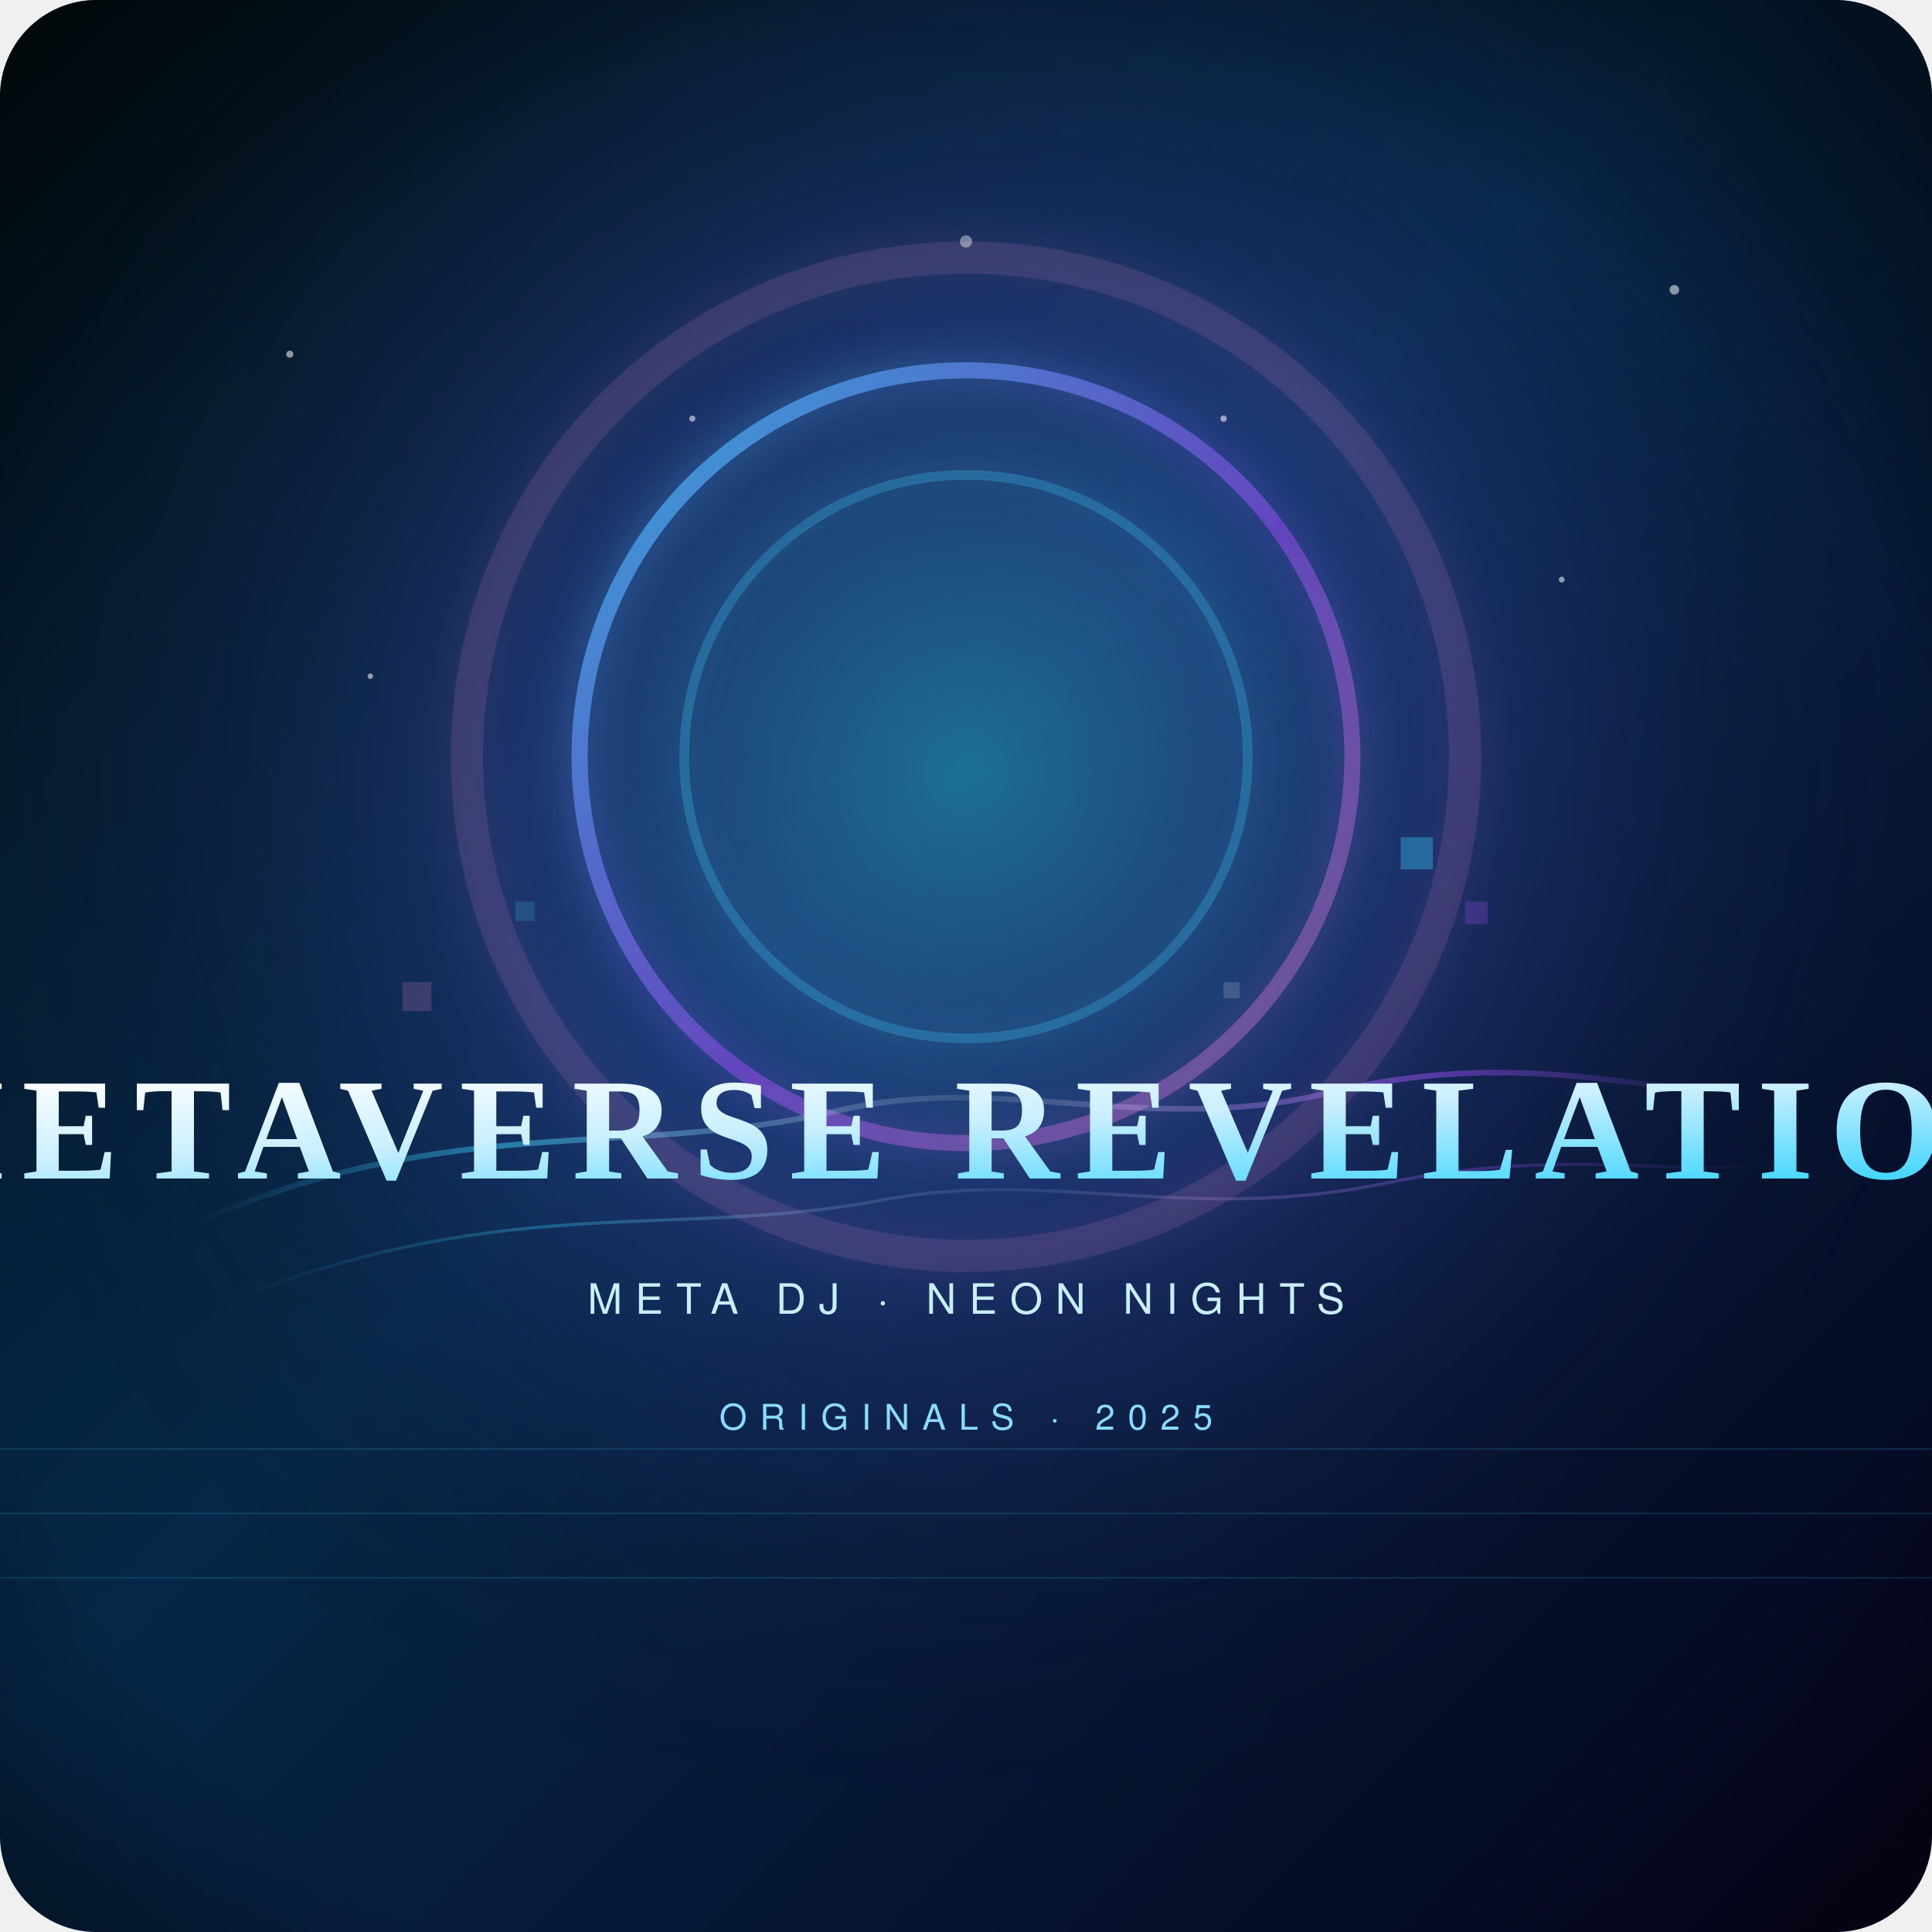
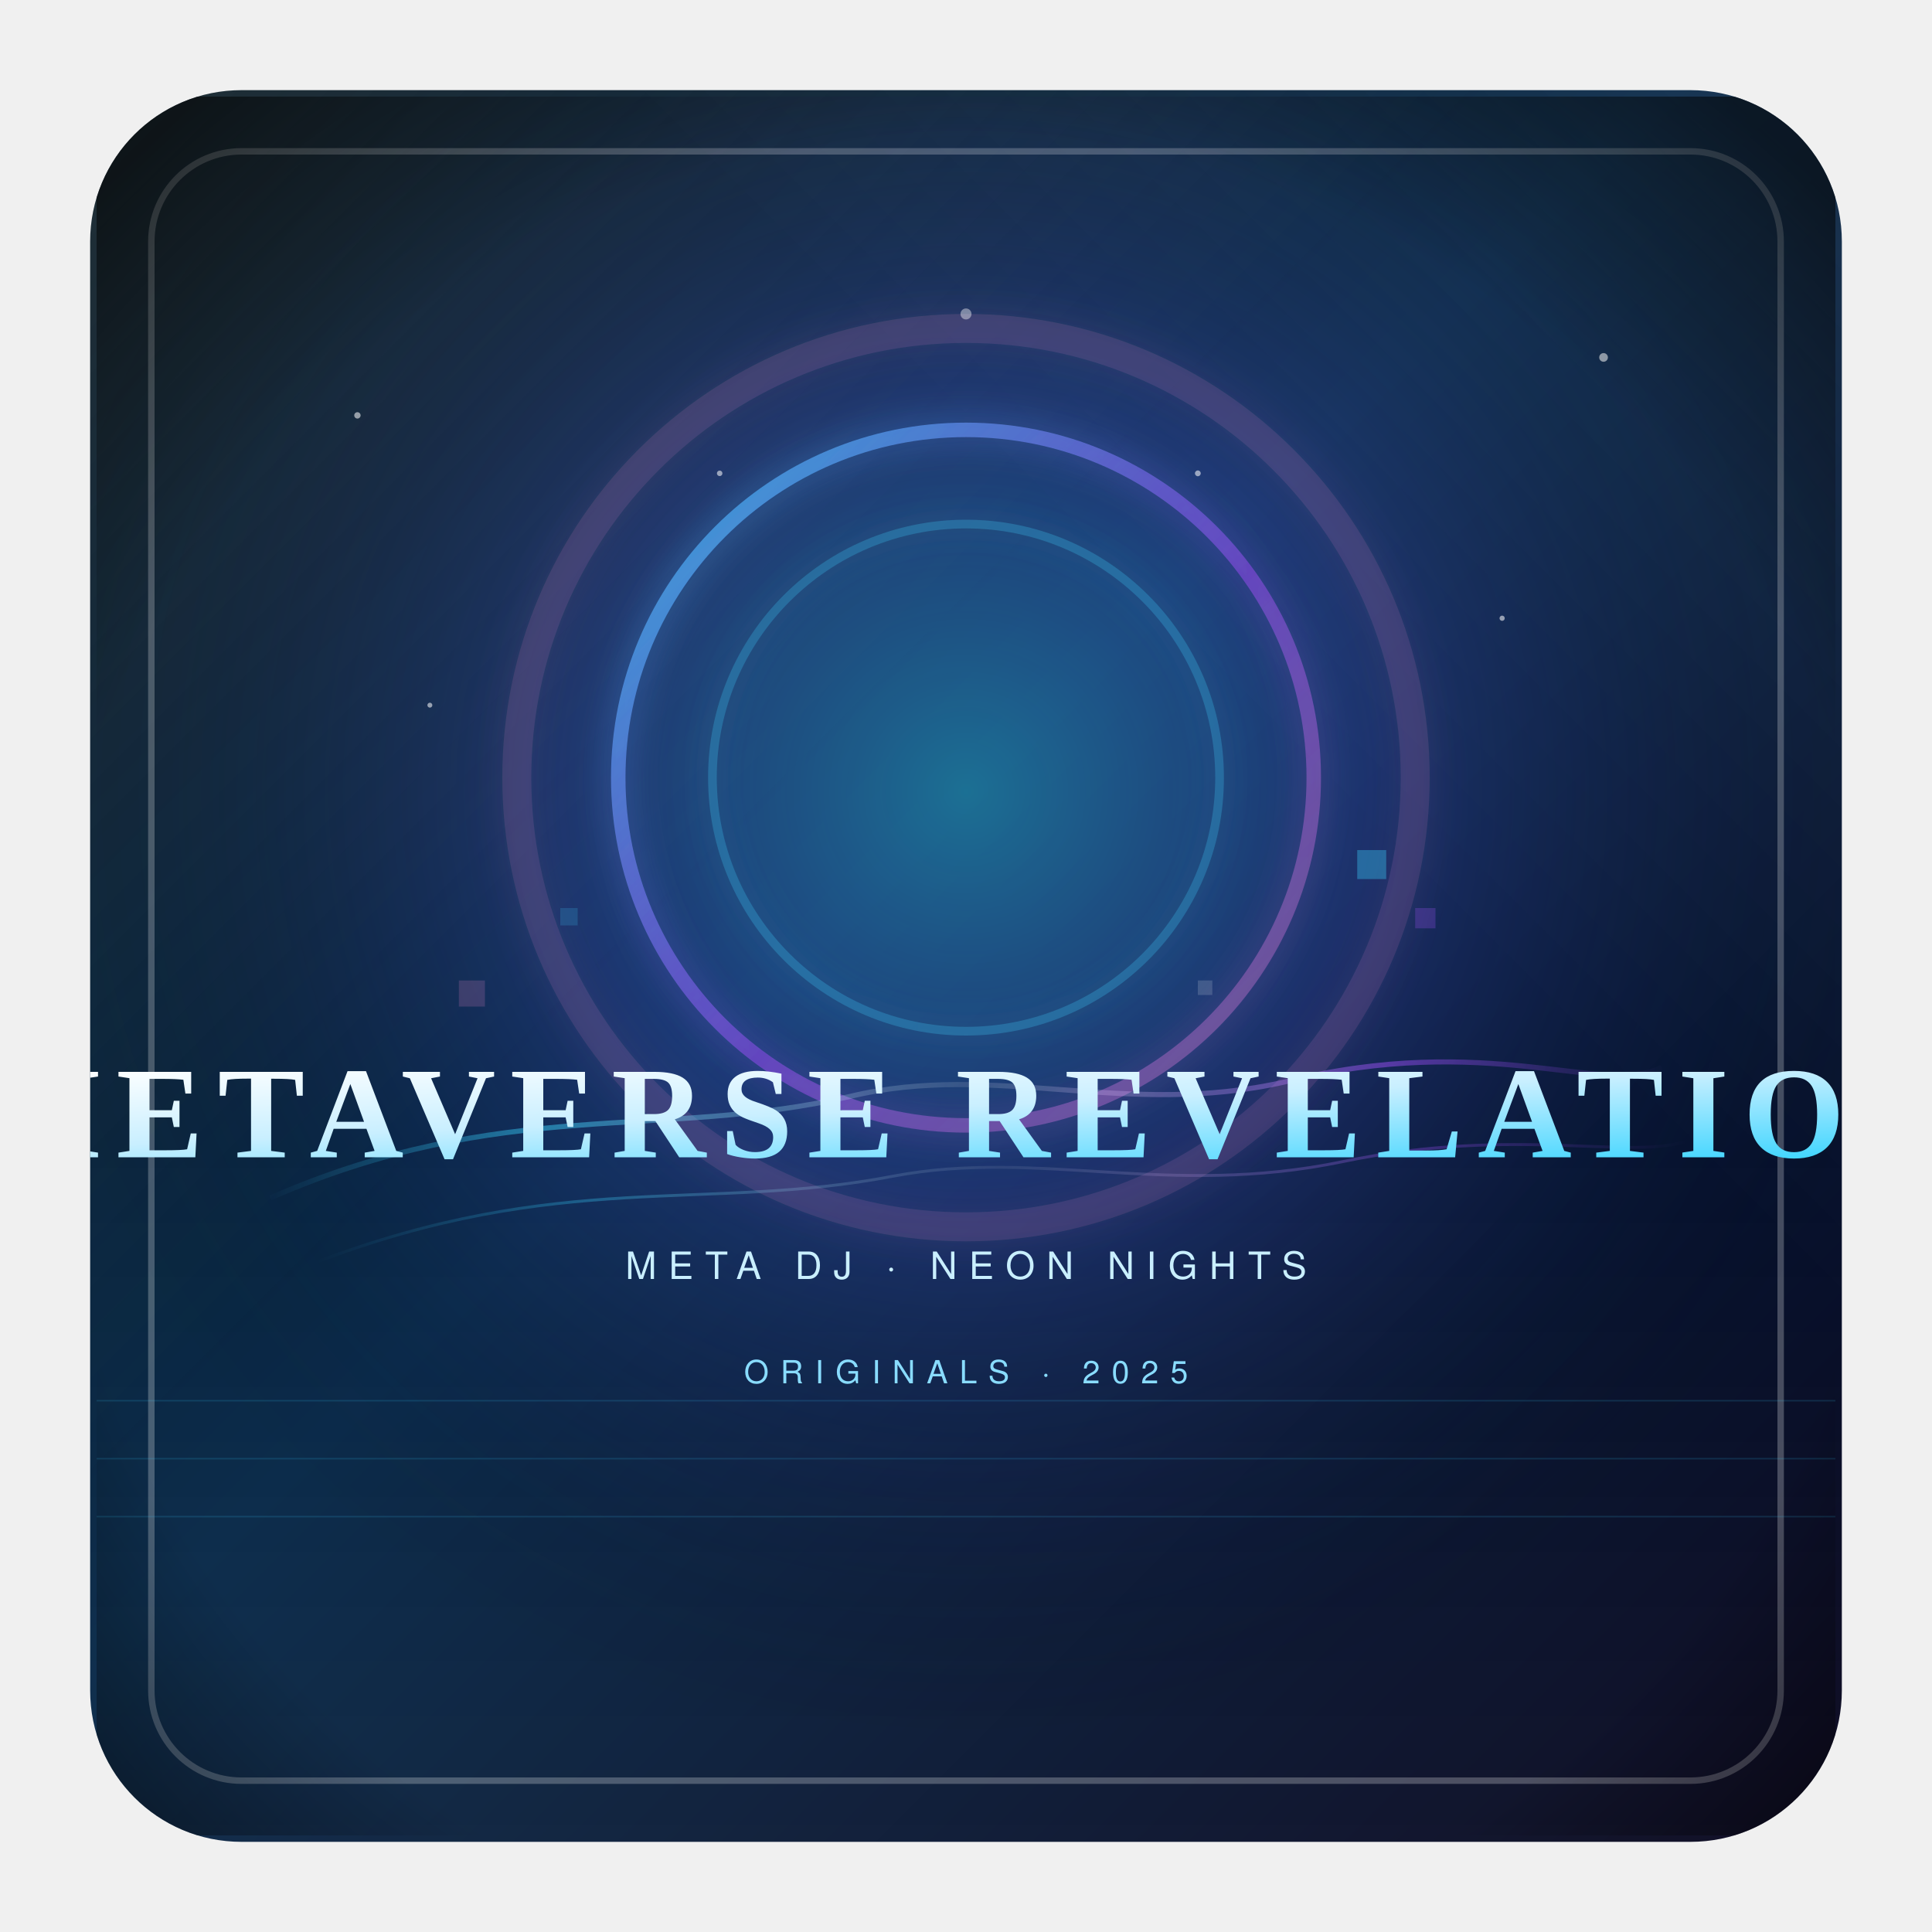
<svg xmlns="http://www.w3.org/2000/svg" viewBox="0 0 1200 1200">
  <defs>
    <linearGradient id="bg" x1="0" y1="0" x2="1" y2="1">
      <stop offset="0%" stop-color="#02121a" />
      <stop offset="45%" stop-color="#062747" />
      <stop offset="100%" stop-color="#05021a" />
    </linearGradient>
    <radialGradient id="halo" cx="50%" cy="40%" r="55%">
      <stop offset="0%" stop-color="#38d4ff" stop-opacity="0.42" />
      <stop offset="42%" stop-color="#5f6cff" stop-opacity="0.24" />
      <stop offset="100%" stop-color="#000000" stop-opacity="0" />
    </radialGradient>
    <linearGradient id="ring" x1="0" y1="0" x2="1" y2="1">
      <stop offset="0%" stop-color="#38d4ff" stop-opacity="0.85" />
      <stop offset="55%" stop-color="#a250ff" stop-opacity="0.55" />
      <stop offset="100%" stop-color="#ff8fd1" stop-opacity="0.35" />
    </linearGradient>
    <linearGradient id="pulse" x1="0" y1="0" x2="1" y2="0">
      <stop offset="0%" stop-color="#38d4ff" stop-opacity="0" />
      <stop offset="20%" stop-color="#38d4ff" stop-opacity="0.55" />
      <stop offset="50%" stop-color="#ffffff" stop-opacity="0.14" />
      <stop offset="80%" stop-color="#a250ff" stop-opacity="0.55" />
      <stop offset="100%" stop-color="#a250ff" stop-opacity="0" />
    </linearGradient>
    <linearGradient id="title" x1="0" y1="0" x2="1" y2="1">
      <stop offset="0%" stop-color="#ffffff" />
      <stop offset="45%" stop-color="#c9efff" />
      <stop offset="100%" stop-color="#38d4ff" />
    </linearGradient>
    <radialGradient id="vignette" cx="50%" cy="55%" r="70%">
      <stop offset="0%" stop-color="#000000" stop-opacity="0" />
      <stop offset="75%" stop-color="#000000" stop-opacity="0" />
      <stop offset="100%" stop-color="#000000" stop-opacity="0.55" />
    </radialGradient>
+     <linearGradient id="glowTL" x1="0" y1="0" x2="1" y2="1">
+       <stop offset="0%" stop-color="#ffffff" stop-opacity="0.12" />
+       <stop offset="40%" stop-color="#ffffff" stop-opacity="0" />
+     </linearGradient>
+     <linearGradient id="glowTR" x1="1" y1="0" x2="0" y2="1">
+       <stop offset="0%" stop-color="#ffffff" stop-opacity="0.08" />
+       <stop offset="35%" stop-color="#ffffff" stop-opacity="0" />
+     </linearGradient>
+     <linearGradient id="glowB" x1="0" y1="1" x2="0" y2="0.6">
+       <stop offset="0%" stop-color="#ffffff" stop-opacity="0.05" />
+       <stop offset="100%" stop-color="#ffffff" stop-opacity="0" />
+     </linearGradient>
+     <linearGradient id="brand" x1="0" y1="0" x2="1" y2="1">
+       <stop offset="0%" stop-color="#38d4ff" />
+       <stop offset="100%" stop-color="#a250ff" />
+     </linearGradient>
    <filter id="neonGlow" x="-35%" y="-35%" width="170%" height="170%">
      <feGaussianBlur stdDeviation="12" result="blur" />
      <feColorMatrix in="blur" type="matrix" values="1 0 0 0 0  0 1 0 0 0  0 0 1 0 0  0 0 0 0.7 0" result="glow" />
      <feMerge>
        <feMergeNode in="glow" />
        <feMergeNode in="SourceGraphic" />
      </feMerge>
    </filter>
    <clipPath id="rounded-clip">
-       <rect width="1200" height="1200" rx="60" ry="60" />
+       <rect x="56" y="56" width="1088" height="1088" rx="94" />
    </clipPath>
  </defs>
  <g clip-path="url(#rounded-clip)">
-     <rect width="1200" height="1200" fill="url(#bg)" />
-     <rect width="1200" height="1200" fill="url(#halo)" />
-     <g filter="url(#neonGlow)">
-       <circle cx="600" cy="470" r="240" fill="none" stroke="url(#ring)" stroke-width="10" opacity="0.85" />
-       <circle cx="600" cy="470" r="175" fill="none" stroke="#38d4ff" stroke-opacity="0.25" stroke-width="6" />
-       <circle cx="600" cy="470" r="310" fill="none" stroke="#ff8fd1" stroke-opacity="0.12" stroke-width="20" />
+     <rect x="56" y="56" width="1088" height="1088" rx="94" fill="url(#bg)" />
+     <rect x="56" y="56" width="1088" height="1088" rx="94" fill="url(#glowTL)" />
+     <rect x="56" y="56" width="1088" height="1088" rx="94" fill="url(#glowTR)" />
+     <rect x="56" y="56" width="1088" height="1088" rx="94" fill="url(#glowB)" />
+     <rect x="94" y="94" width="1012" height="1012" rx="56" stroke="#ffffff" stroke-opacity="0.25" stroke-width="4" fill="none" />
+     <g transform="translate(60 60) scale(0.9)">
+       <rect width="1200" height="1200" fill="url(#halo)" />
+       <g filter="url(#neonGlow)">
+         <circle cx="600" cy="470" r="240" fill="none" stroke="url(#ring)" stroke-width="10" opacity="0.85" />
+         <circle cx="600" cy="470" r="175" fill="none" stroke="#38d4ff" stroke-opacity="0.25" stroke-width="6" />
+         <circle cx="600" cy="470" r="310" fill="none" stroke="#ff8fd1" stroke-opacity="0.12" stroke-width="20" />
+       </g>
+       <path d="M120 760 C 280 690 390 720 520 690 C 620 666 710 705 820 680 C 960 645 1040 690 1080 670" stroke="url(#pulse)" stroke-width="3.5" fill="none" opacity="0.85" />
+       <path d="M150 805 C 320 740 420 770 550 745 C 650 726 740 760 860 735 C 980 710 1060 735 1100 720" stroke="url(#pulse)" stroke-width="2" fill="none" opacity="0.55" />
+       <g fill="#ffffff" opacity="0.55">
+         <circle cx="180" cy="220" r="2.2" />
+         <circle cx="1040" cy="180" r="3" />
+         <circle cx="970" cy="360" r="1.8" />
+         <circle cx="230" cy="420" r="1.7" />
+         <circle cx="600" cy="150" r="3.8" opacity="0.75" />
+         <circle cx="760" cy="260" r="2" />
+         <circle cx="430" cy="260" r="1.9" />
+       </g>
+       <g opacity="0.7">
+         <rect x="870" y="520" width="20" height="20" fill="#38d4ff" opacity="0.5" />
+         <rect x="910" y="560" width="14" height="14" fill="#a250ff" opacity="0.35" />
+         <rect x="250" y="610" width="18" height="18" fill="#ff8fd1" opacity="0.25" />
+         <rect x="320" y="560" width="12" height="12" fill="#38d4ff" opacity="0.25" />
+         <rect x="760" y="610" width="10" height="10" fill="#ffffff" opacity="0.22" />
+       </g>
+       <g stroke="#38d4ff" stroke-opacity="0.15" stroke-width="1">
+         <line x1="0" y1="900" x2="1200" y2="900" />
+         <line x1="0" y1="940" x2="1200" y2="940" />
+         <line x1="0" y1="980" x2="1200" y2="980" />
+       </g>
+       <rect width="1200" height="1200" fill="url(#vignette)" />
+       <text x="50%" y="61%" text-anchor="middle" fill="url(#title)" font-family="'Cinzel', 'Times New Roman', serif" font-size="90" font-weight="700" letter-spacing="10">
+         METAVERSE REVELATION
+       </text>
+       <text x="50%" y="68%" text-anchor="middle" fill="#c9efff" font-family="'Poppins', 'Helvetica Neue', sans-serif" font-size="26" letter-spacing="8">
+         META DJ · NEON NIGHTS
+       </text>
+       <text x="50%" y="74%" text-anchor="middle" fill="#89dcff" font-family="'Poppins', 'Helvetica Neue', sans-serif" font-size="22" letter-spacing="8">
+         ORIGINALS · 2025
+       </text>
    </g>
-     <path d="M120 760 C 280 690 390 720 520 690 C 620 666 710 705 820 680 C 960 645 1040 690 1080 670" stroke="url(#pulse)" stroke-width="3.5" fill="none" opacity="0.85" />
-     <path d="M150 805 C 320 740 420 770 550 745 C 650 726 740 760 860 735 C 980 710 1060 735 1100 720" stroke="url(#pulse)" stroke-width="2" fill="none" opacity="0.55" />
-     <g fill="#ffffff" opacity="0.55">
-       <circle cx="180" cy="220" r="2.2" />
-       <circle cx="1040" cy="180" r="3" />
-       <circle cx="970" cy="360" r="1.8" />
-       <circle cx="230" cy="420" r="1.7" />
-       <circle cx="600" cy="150" r="3.8" opacity="0.75" />
-       <circle cx="760" cy="260" r="2" />
-       <circle cx="430" cy="260" r="1.9" />
-     </g>
-     <g opacity="0.7">
-       <rect x="870" y="520" width="20" height="20" fill="#38d4ff" opacity="0.5" />
-       <rect x="910" y="560" width="14" height="14" fill="#a250ff" opacity="0.35" />
-       <rect x="250" y="610" width="18" height="18" fill="#ff8fd1" opacity="0.25" />
-       <rect x="320" y="560" width="12" height="12" fill="#38d4ff" opacity="0.25" />
-       <rect x="760" y="610" width="10" height="10" fill="#ffffff" opacity="0.22" />
-     </g>
-     <g stroke="#38d4ff" stroke-opacity="0.15" stroke-width="1">
-       <line x1="0" y1="900" x2="1200" y2="900" />
-       <line x1="0" y1="940" x2="1200" y2="940" />
-       <line x1="0" y1="980" x2="1200" y2="980" />
-     </g>
-     <rect width="1200" height="1200" fill="url(#vignette)" />
-     <text x="50%" y="61%" text-anchor="middle" fill="url(#title)" font-family="'Cinzel', 'Times New Roman', serif" font-size="90" font-weight="700" letter-spacing="10">
-       METAVERSE REVELATION
-     </text>
-     <text x="50%" y="68%" text-anchor="middle" fill="#c9efff" font-family="'Poppins', 'Helvetica Neue', sans-serif" font-size="26" letter-spacing="8">
-       META DJ · NEON NIGHTS
-     </text>
-     <text x="50%" y="74%" text-anchor="middle" fill="#89dcff" font-family="'Poppins', 'Helvetica Neue', sans-serif" font-size="22" letter-spacing="8">
-       ORIGINALS · 2025
-     </text>
  </g>
</svg>
